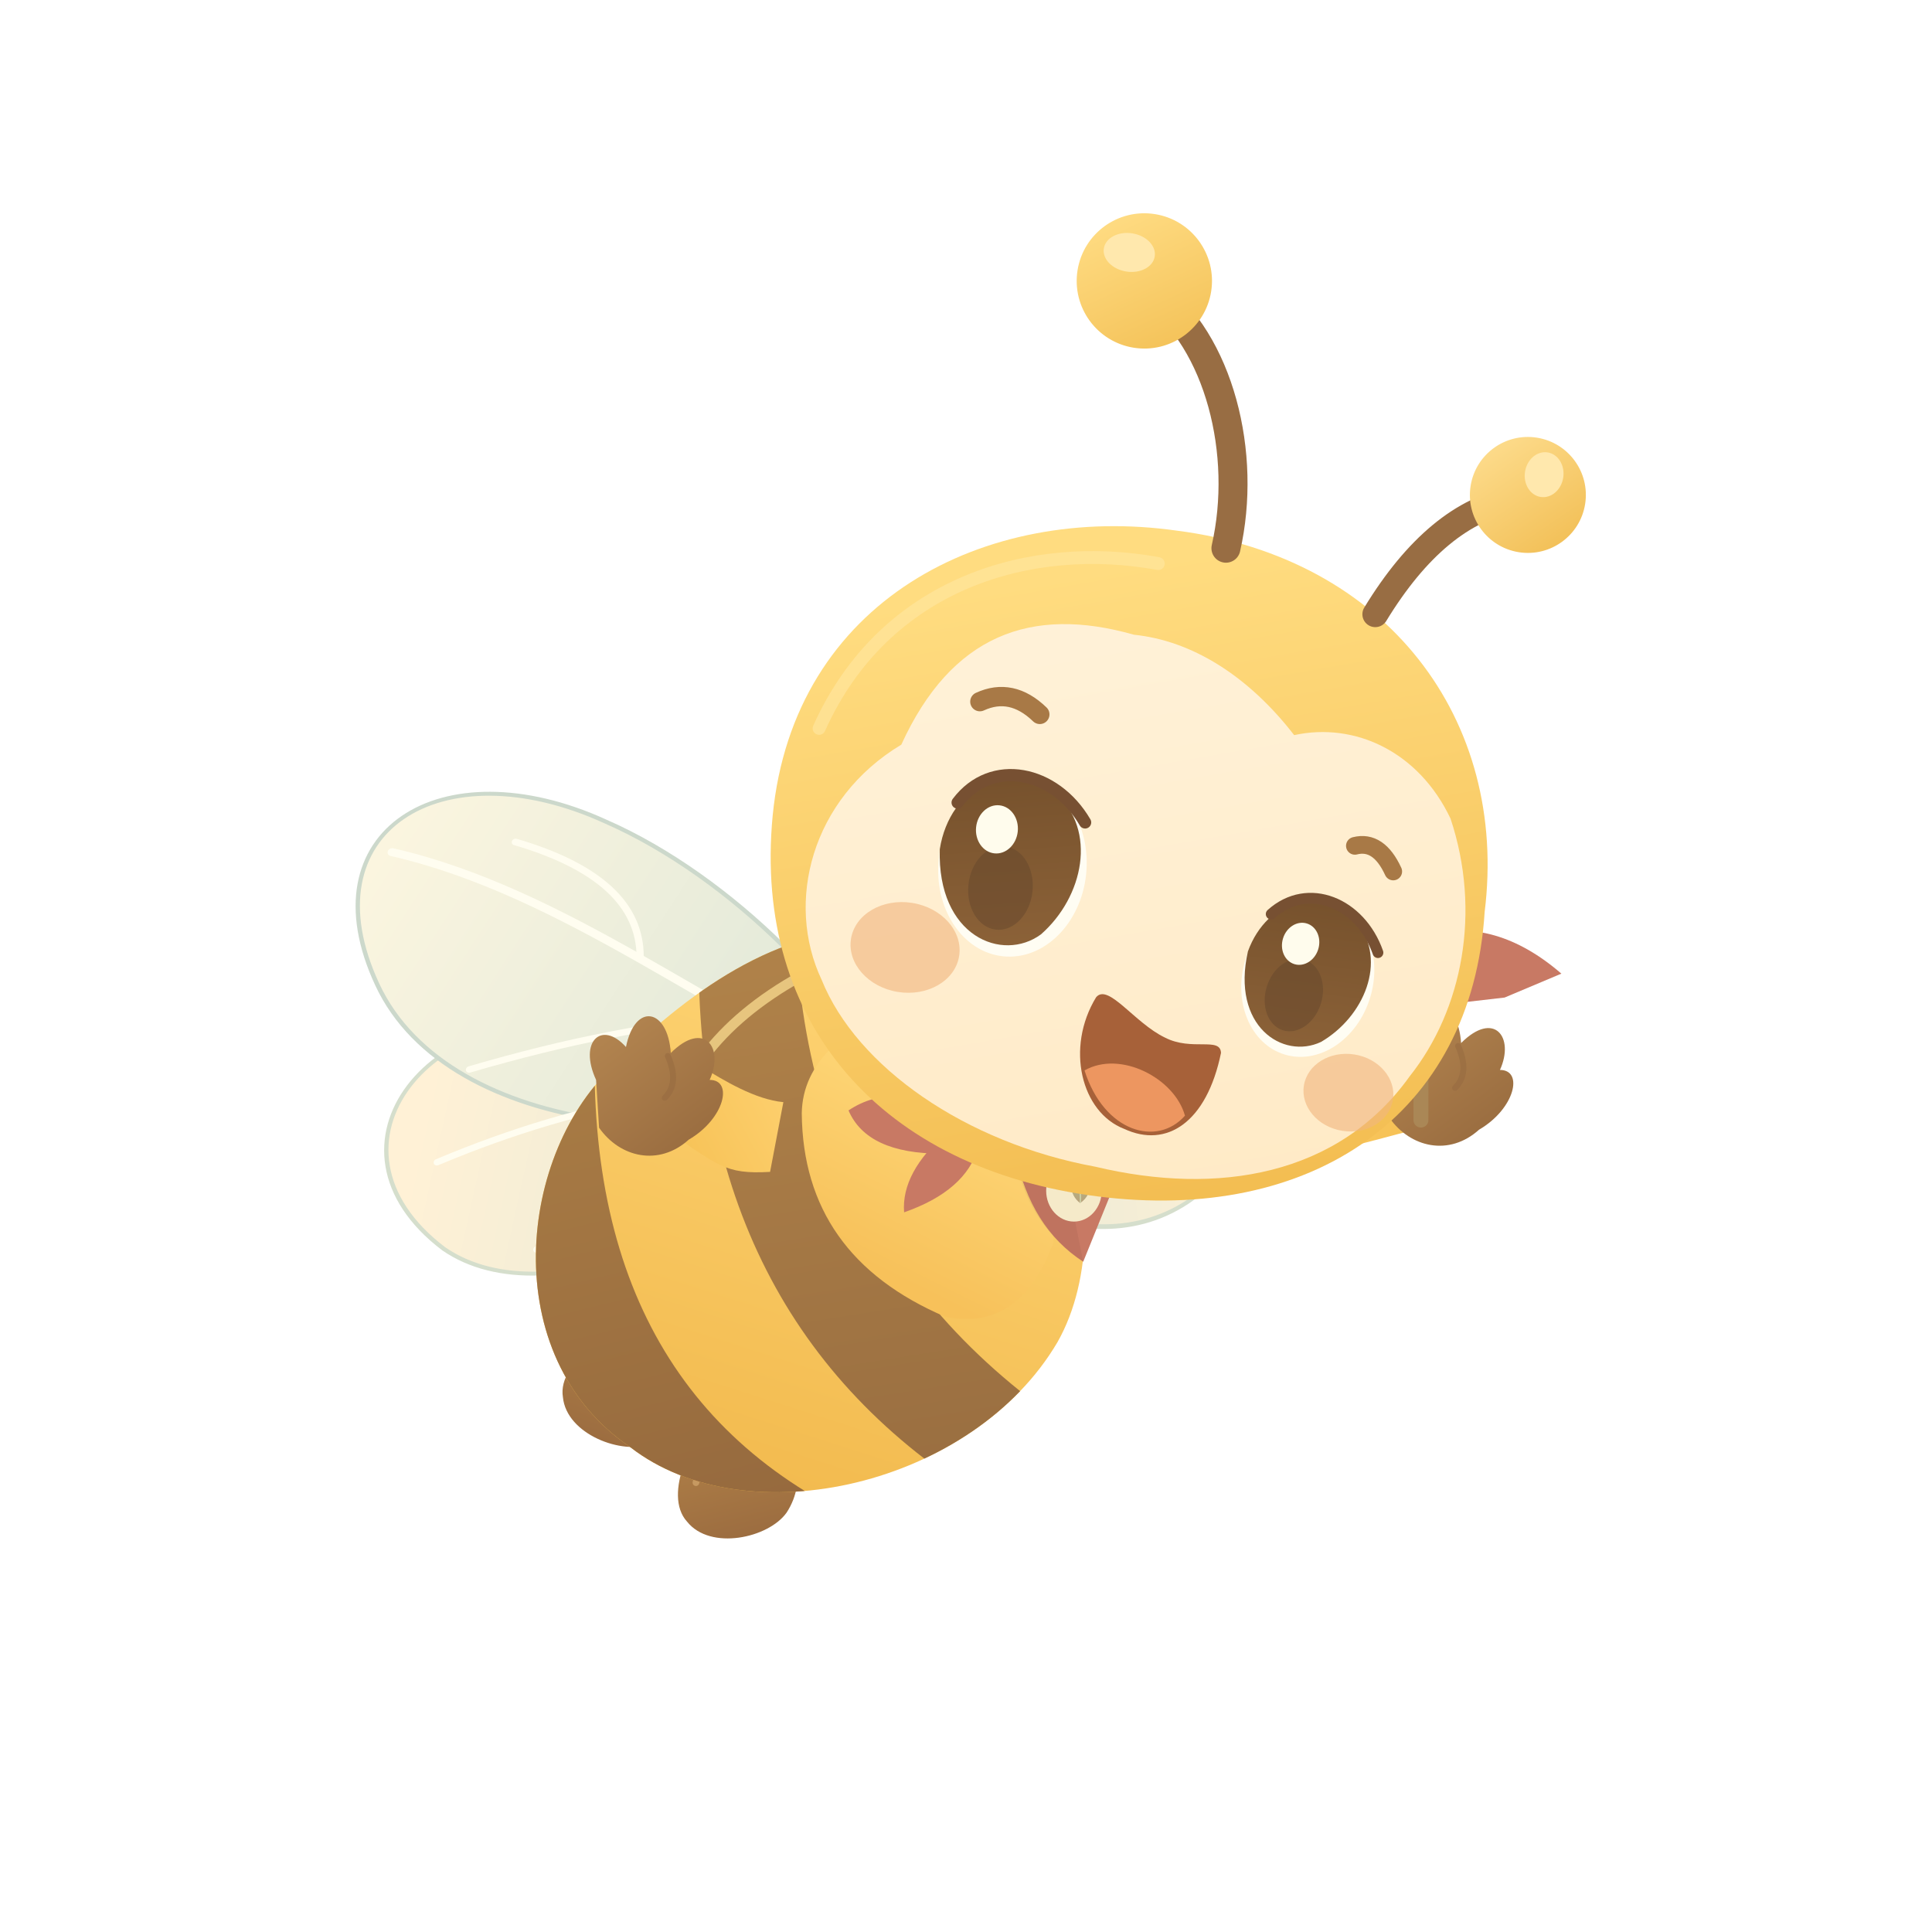
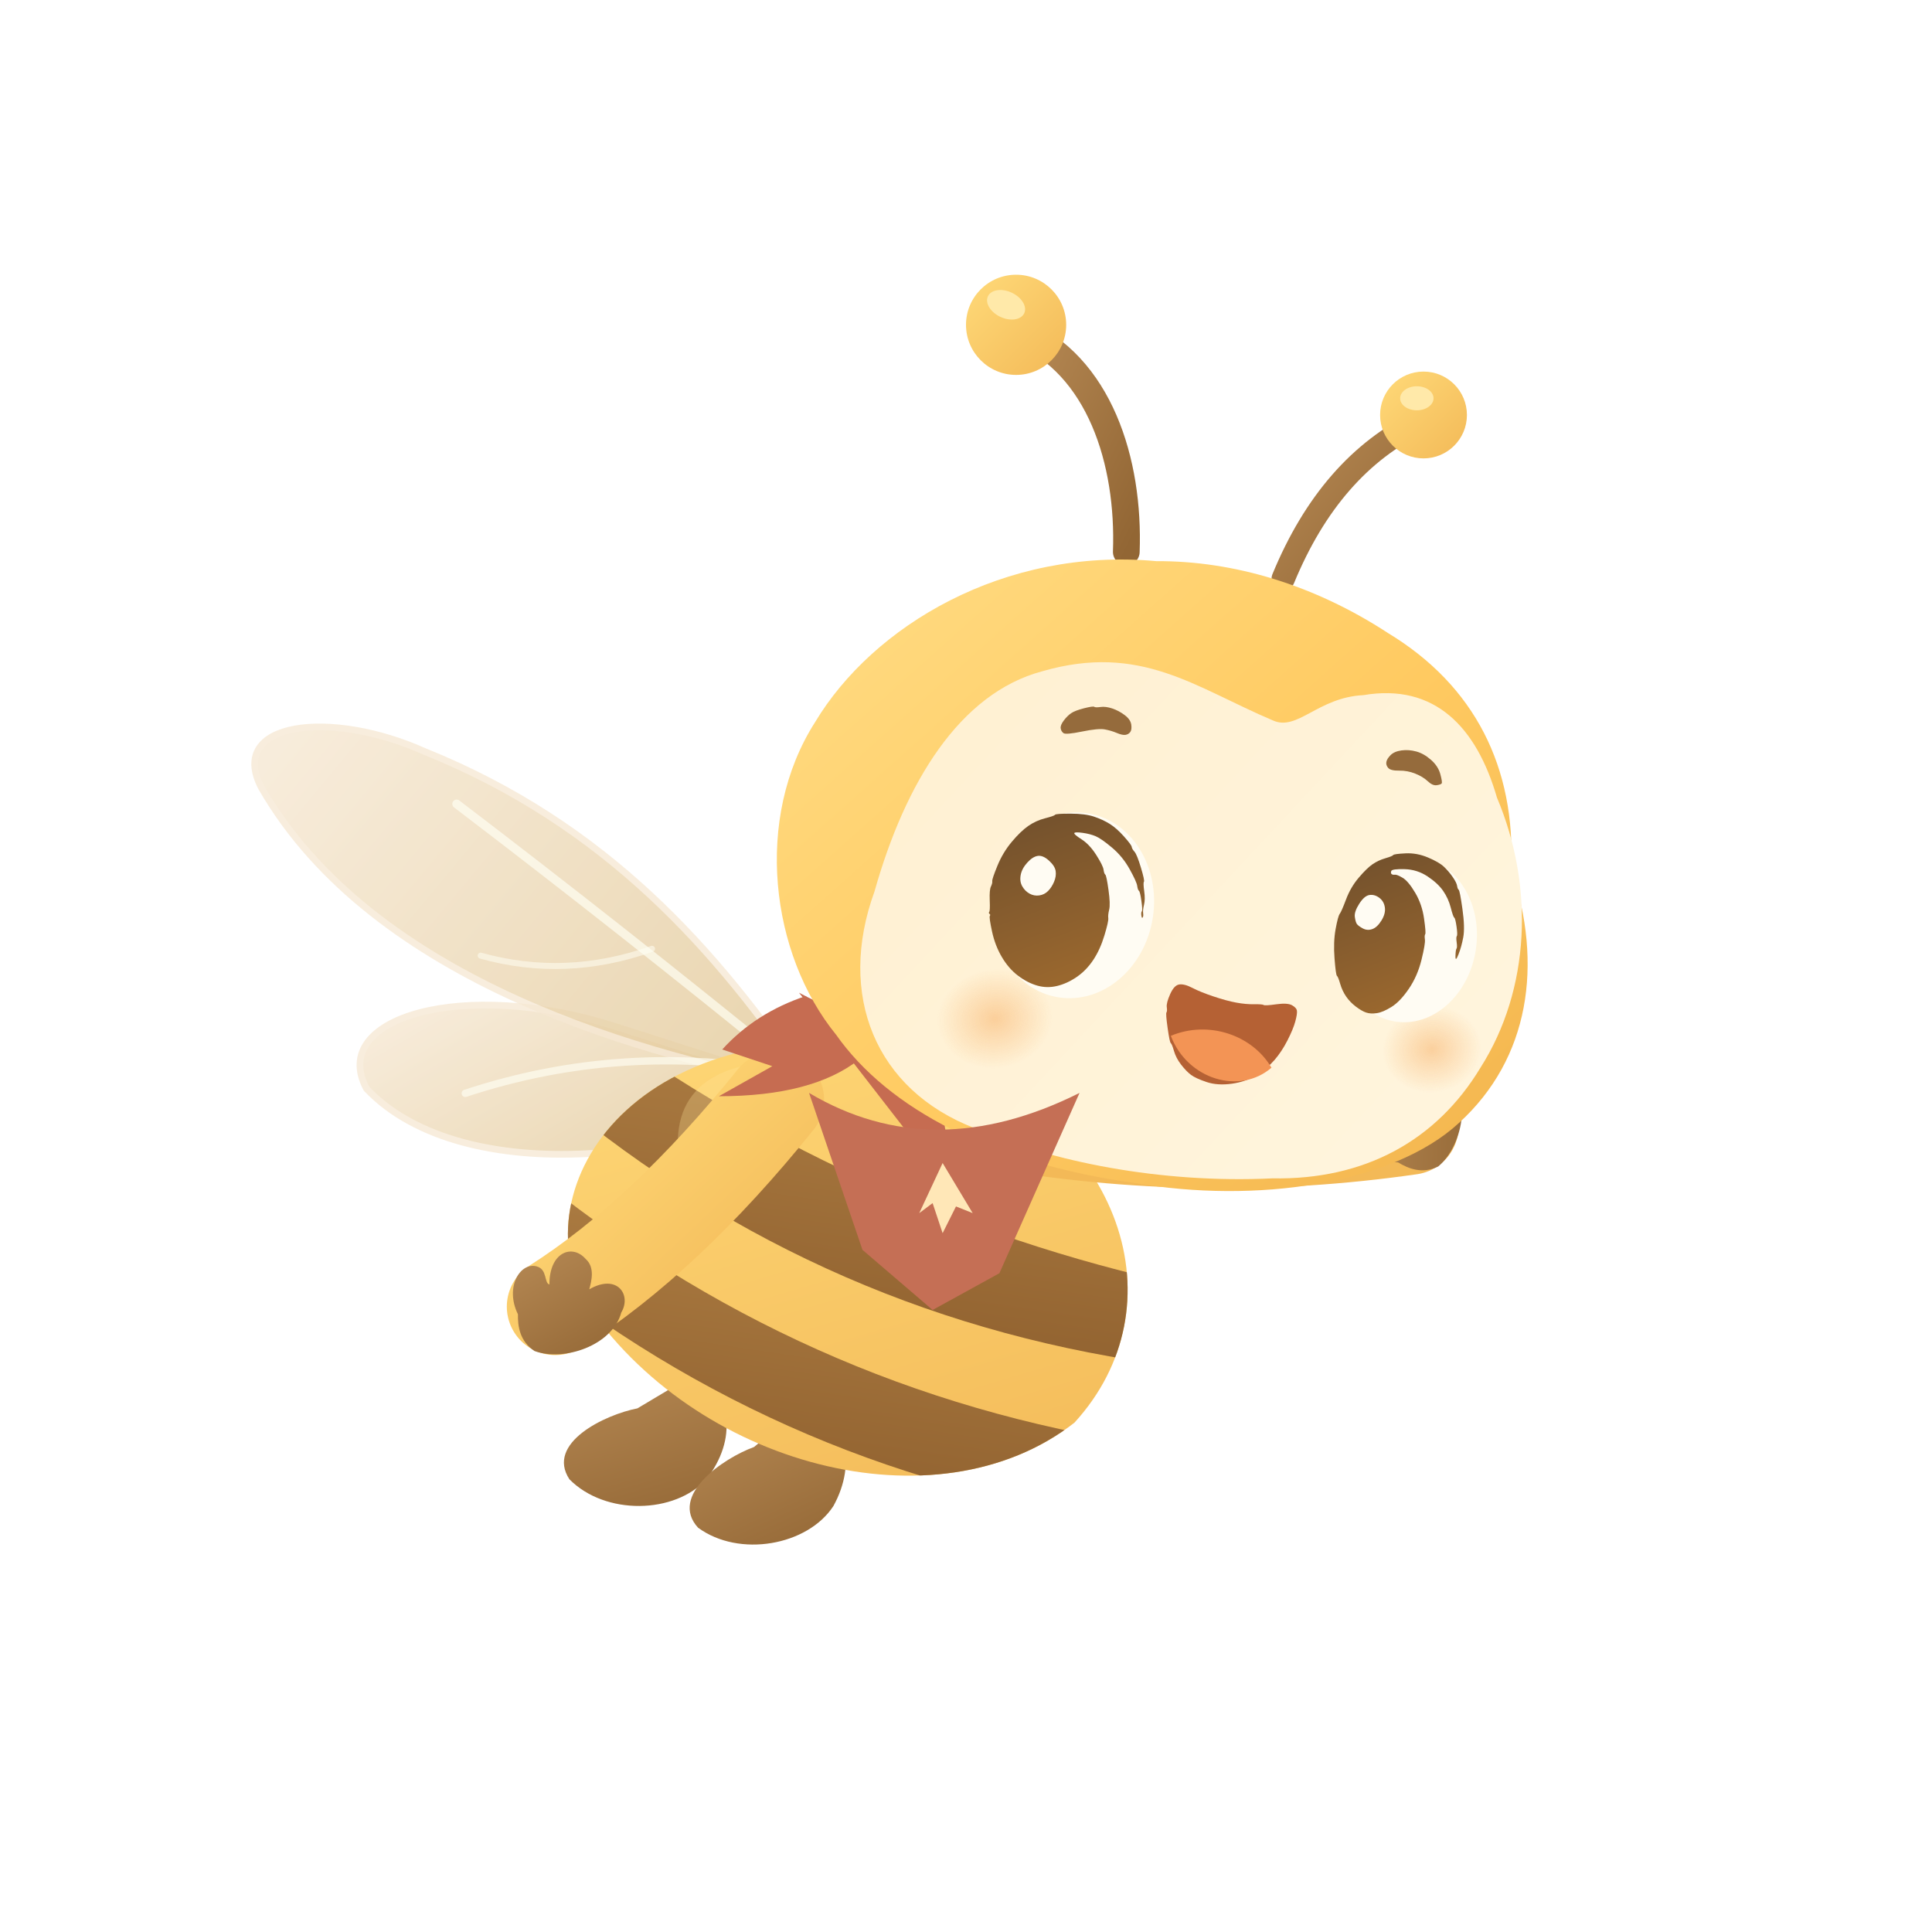
- <svg xmlns="http://www.w3.org/2000/svg" width="512" height="512" viewBox="0 0 512 512">
+ <svg xmlns="http://www.w3.org/2000/svg" viewBox="0 0 512 512" width="512" height="512">
  <defs>
-     <linearGradient id="paint-1" gradientUnits="userSpaceOnUse" x1="-146" y1="-64" x2="-25" y2="14">
-       <stop offset="0" stop-color="#FFF1D6" />
-       <stop offset="1" stop-color="#E4E8D6" />
+     <linearGradient id="faceGold" x1=".1" y1="0" x2=".85" y2="1" gradientUnits="objectBoundingBox">
+       <stop stop-color="#FFDB82" />
+       <stop offset=".55" stop-color="#FFCA61" />
+       <stop offset="1" stop-color="#F4B750" />
    </linearGradient>
-     <linearGradient id="paint-2" gradientUnits="userSpaceOnUse" x1="-122" y1="-164" x2="0" y2="0">
-       <stop offset="0" stop-color="#FBF5DF" />
-       <stop offset="1" stop-color="#DCE6D8" />
+     <linearGradient id="faceCream" x1="0" y1="0" x2="1" y2="1">
+       <stop stop-color="#FFF0D1" />
+       <stop offset="1" stop-color="#FFF5DE" />
    </linearGradient>
-     <linearGradient id="paint-3" gradientUnits="userSpaceOnUse" x1="-146" y1="-64" x2="-25" y2="14">
-       <stop offset="0" stop-color="#FFF1D6" />
-       <stop offset="1" stop-color="#E4E8D6" />
+     <radialGradient id="cheek">
+       <stop stop-color="#F7AF64" stop-opacity=".65" />
+       <stop offset="1" stop-color="#F7AF64" stop-opacity="0" />
+     </radialGradient>
+     <linearGradient id="eyeBrown" x1="0" y1="0" x2=".2" y2="1">
+       <stop stop-color="#71502D" />
+       <stop offset="1" stop-color="#99672E" />
    </linearGradient>
-     <linearGradient id="paint-4" gradientUnits="userSpaceOnUse" x1="-122" y1="-164" x2="0" y2="0">
-       <stop offset="0" stop-color="#FBF5DF" />
-       <stop offset="1" stop-color="#DCE6D8" />
+     <linearGradient id="bodyGold" x1="0" y1="0" x2="1" y2="1">
+       <stop stop-color="#FFDA79" />
+       <stop offset="1" stop-color="#F3B957" />
    </linearGradient>
-     <linearGradient id="paint-5" gradientUnits="userSpaceOnUse" x1="-10" y1="-17" x2="20" y2="20">
-       <stop offset="0" stop-color="#B28248" />
-       <stop offset="1" stop-color="#996A3F" />
+     <linearGradient id="stripeBrown" x1="0" y1="0" x2="1" y2="1">
+       <stop stop-color="#AC7C42" />
+       <stop offset="1" stop-color="#90612F" />
    </linearGradient>
-     <linearGradient id="paint-6" gradientUnits="userSpaceOnUse" x1="-10" y1="-17" x2="20" y2="20">
-       <stop offset="0" stop-color="#B28248" />
-       <stop offset="1" stop-color="#996A3F" />
+     <linearGradient id="handBrown" x1="0" y1="0" x2="1" y2="1">
+       <stop stop-color="#B78A55" />
+       <stop offset="1" stop-color="#926634" />
    </linearGradient>
-     <linearGradient id="paint-7" gradientUnits="userSpaceOnUse" x1="-55" y1="-75" x2="60" y2="88">
-       <stop offset="0" stop-color="#FFD677" />
-       <stop offset="1" stop-color="#F0B648" />
+     <linearGradient id="wing" x1="0" y1="0" x2="1" y2="1">
+       <stop stop-color="#F6E8D3" />
+       <stop offset="1" stop-color="#E1C693" />
    </linearGradient>
-     <clipPath id="clip-8">
-       <path d="M-62 -65 C-22 -97 50 -72 68 -34 C88 10 61 72 18 84 C-28 100 -74 60 -78 22 C-83 -10 -82 -42 -62 -65Z" />
-     </clipPath>
-     <linearGradient id="paint-9" gradientUnits="userSpaceOnUse" x1="-90" y1="-50" x2="80" y2="40">
-       <stop offset="0" stop-color="#B2844A" />
-       <stop offset="1" stop-color="#986D40" />
+     <linearGradient id="accessory" x1="0" y1="0" x2="1" y2="1">
+       <stop stop-color="#BE644C" />
+       <stop offset="1" stop-color="#BE644C" />
    </linearGradient>
-     <linearGradient id="paint-10" gradientUnits="userSpaceOnUse" x1="-95" y1="20" x2="70" y2="90">
-       <stop offset="0" stop-color="#AA7D45" />
-       <stop offset="1" stop-color="#93673D" />
+     <linearGradient id="page" x1="0" y1="0" x2="1" y2="1">
+       <stop stop-color="#FFFAE8" />
+       <stop offset="1" stop-color="#E4D8B6" />
    </linearGradient>
-     <linearGradient id="paint-11" gradientUnits="userSpaceOnUse" x1="0" y1="-70" x2="30" y2="-10">
-       <stop offset="0" stop-color="#FFDA7C" />
-       <stop offset="1" stop-color="#F7C15A" />
+     <linearGradient id="leaf" x1="0" y1="0" x2="1" y2="1">
+       <stop stop-color="#AEC889" />
+       <stop offset="1" stop-color="#6F9C67" />
    </linearGradient>
-     <linearGradient id="paint-12" gradientUnits="userSpaceOnUse" x1="0" y1="-20" x2="-51" y2="7">
-       <stop offset="0" stop-color="#FFD374" />
-       <stop offset="1" stop-color="#F5BF51" />
-     </linearGradient>
-     <linearGradient id="paint-13" gradientUnits="userSpaceOnUse" x1="-15" y1="-20" x2="15" y2="20">
-       <stop offset="0" stop-color="#B38550" />
-       <stop offset="1" stop-color="#9A6D40" />
-     </linearGradient>
-     <linearGradient id="paint-14" gradientUnits="userSpaceOnUse" x1="0" y1="-20" x2="76" y2="-2">
-       <stop offset="0" stop-color="#FFD374" />
-       <stop offset="1" stop-color="#F5BF51" />
-     </linearGradient>
-     <linearGradient id="paint-15" gradientUnits="userSpaceOnUse" x1="-15" y1="-20" x2="15" y2="20">
-       <stop offset="0" stop-color="#B38550" />
-       <stop offset="1" stop-color="#9A6D40" />
-     </linearGradient>
-     <linearGradient id="paint-16" gradientUnits="userSpaceOnUse" x1="0" y1="-100" x2="65" y2="90">
-       <stop offset="0" stop-color="#ACC68F" />
-       <stop offset="1" stop-color="#C87964" />
-     </linearGradient>
-     <linearGradient id="paint-17" gradientUnits="userSpaceOnUse" x1="0" y1="-100" x2="65" y2="90">
-       <stop offset="0" stop-color="#FFDC80" />
-       <stop offset="1" stop-color="#F3BD51" />
-     </linearGradient>
-     <linearGradient id="paint-18" gradientUnits="userSpaceOnUse" x1="0" y1="-100" x2="65" y2="90">
-       <stop offset="0" stop-color="#FFF2D9" />
-       <stop offset="1" stop-color="#FFEAC6" />
-     </linearGradient>
-     <linearGradient id="paint-19" gradientUnits="userSpaceOnUse" x1="0" y1="-27" x2="9" y2="25">
-       <stop offset="0" stop-color="#77522D" />
-       <stop offset="1" stop-color="#8C6238" />
-     </linearGradient>
-     <linearGradient id="paint-20" gradientUnits="userSpaceOnUse" x1="0" y1="-27" x2="9" y2="25">
-       <stop offset="0" stop-color="#77522D" />
-       <stop offset="1" stop-color="#8C6238" />
-     </linearGradient>
-     <linearGradient id="paint-21" gradientUnits="userSpaceOnUse" x1="-50" y1="-98" x2="-20" y2="-53">
-       <stop offset="0" stop-color="#FFDC83" />
-       <stop offset="1" stop-color="#F2BE52" />
-     </linearGradient>
-     <linearGradient id="paint-22" gradientUnits="userSpaceOnUse" x1="22" y1="-64" x2="55" y2="-29">
-       <stop offset="0" stop-color="#FFE196" />
-       <stop offset="1" stop-color="#F2BF56" />
-     </linearGradient>
-     <linearGradient id="paint-23" gradientUnits="userSpaceOnUse" x1="0" y1="-29" x2="12" y2="38">
-       <stop offset="0" stop-color="#FFE19A" />
-       <stop offset="1" stop-color="#EDB044" />
+     <linearGradient id="pot" x1="0" y1="0" x2="1" y2="1">
+       <stop stop-color="#E7B384" />
+       <stop offset="1" stop-color="#C48F66" />
    </linearGradient>
  </defs>
-   <g id="actor" transform="translate(30.72 30.72) rotate(0) scale(0.88 0.88)">
-     <g id="actor0--wings" transform="translate(230 292) rotate(0) scale(1 1)">
-       <g id="actor0--wings0--wing-left" transform="translate(0 0) rotate(-24) scale(0.88 0.77)">
-         <path id="actor0--wings0--wing-left0--lower-wing" d="M0 0 C-57 30 -136 32 -159 -11 C-187 -69 -127 -105 -77 -64 C-40 -35 -15 -7 0 0Z" fill="url(#paint-1)" stroke="#D5DECC" stroke-width="1.5" stroke-linecap="round" stroke-linejoin="round" />
-         <path id="actor0--wings0--wing-left1--upper-wing" d="M0 0 C-57 1 -142 -49 -143 -116 C-144 -182 -90 -191 -49 -138 C-17 -98 4 -32 0 0Z" fill="url(#paint-2)" stroke="#CCD8CB" stroke-width="1.5" stroke-linecap="round" stroke-linejoin="round" />
-         <path d="M-3 -4 C-41 -49 -71 -119 -120 -161" fill="none" stroke="#FFFDF0" stroke-width="3" stroke-linecap="round" stroke-linejoin="round" />
-         <path d="M-35 -47 Q-74 -63 -126 -71 M-57 -84 Q-46 -112 -80 -145 M-5 0 Q-65 -41 -149 -43 M-69 -26 Q-92 -4 -130 4" fill="none" stroke="#FFFDF0" stroke-width="2.5" stroke-linecap="round" stroke-linejoin="round" />
+   <g id="character" transform="translate(256 256) scale(.885) translate(-256 -256)" data-theme="courage" data-stage="3">
+     <g id="wing-right" transform="translate(295 297) rotate(-8) scale(-0.58 0.58)">
+       <path d="M0 0 C-34 17-107 15-131-20 C-139-43-97-48-55-27 C-31-15-14-6 0 0Z" fill="url(#wing)" opacity=".77" stroke="#F6E8D3" stroke-width="2" />
+       <path d="M0 0 C-46-16-124-51-148-114 C-155-135-124-134-98-117 C-48-87-21-45 0 0Z" fill="url(#wing)" opacity=".77" stroke="#F6E8D3" stroke-width="2" />
+       <path d="M-5-7 Q-48-55-91-100" fill="none" stroke="#FFFFF4" stroke-width="2.6" stroke-linecap="round" stroke-linejoin="round" opacity=".68" />
+       <path d="M-5-5 Q-53-22-102-14" fill="none" stroke="#FFFFF4" stroke-width="2.2" stroke-linecap="round" stroke-linejoin="round" opacity=".64" />
+       <path d="M-40-48 Q-67-43-91-54" fill="none" stroke="#FFFFF4" stroke-width="1.8" stroke-linecap="round" stroke-linejoin="round" opacity=".54" />
+     </g>
+     <g id="wing-left" transform="translate(209 292) rotate(-9) scale(1.0 1.0)">
+       <path d="M0 0 C-34 17-107 15-131-20 C-139-43-97-48-55-27 C-31-15-14-6 0 0Z" fill="url(#wing)" opacity=".77" stroke="#F6E8D3" stroke-width="2" />
+       <path d="M0 0 C-46-16-124-51-148-114 C-155-135-124-134-98-117 C-48-87-21-45 0 0Z" fill="url(#wing)" opacity=".77" stroke="#F6E8D3" stroke-width="2" />
+       <path d="M-5-7 Q-48-55-91-100" fill="none" stroke="#FFFFF4" stroke-width="2.6" stroke-linecap="round" stroke-linejoin="round" opacity=".68" />
+       <path d="M-5-5 Q-53-22-102-14" fill="none" stroke="#FFFFF4" stroke-width="2.2" stroke-linecap="round" stroke-linejoin="round" opacity=".64" />
+       <path d="M-40-48 Q-67-43-91-54" fill="none" stroke="#FFFFF4" stroke-width="1.8" stroke-linecap="round" stroke-linejoin="round" opacity=".54" />
+     </g>
+     <g id="feet">
+       <g id="foot-0" transform="translate(167 396) rotate(34)">
+         <path d="M-4-18 C9-21 18-10 17 5 C15 19-2 31-17 28 C-29 23-19 6-12-1Z" fill="url(#handBrown)" />
      </g>
-       <g id="actor0--wings1--wing-right" transform="translate(0 0) rotate(19) scale(-0.67 0.97)">
-         <path id="actor0--wings1--wing-right0--lower-wing" d="M0 0 C-57 30 -136 32 -159 -11 C-187 -69 -127 -105 -77 -64 C-40 -35 -15 -7 0 0Z" fill="url(#paint-3)" stroke="#D5DECC" stroke-width="1.5" stroke-linecap="round" stroke-linejoin="round" />
-         <path id="actor0--wings1--wing-right1--upper-wing" d="M0 0 C-57 1 -142 -49 -143 -116 C-144 -182 -90 -191 -49 -138 C-17 -98 4 -32 0 0Z" fill="url(#paint-4)" stroke="#CCD8CB" stroke-width="1.5" stroke-linecap="round" stroke-linejoin="round" />
-         <path d="M-3 -4 C-41 -49 -71 -119 -120 -161" fill="none" stroke="#FFFDF0" stroke-width="3" stroke-linecap="round" stroke-linejoin="round" />
-         <path d="M-35 -47 Q-74 -63 -126 -71 M-57 -84 Q-46 -112 -80 -145 M-5 0 Q-65 -41 -149 -43 M-69 -26 Q-92 -4 -130 4" fill="none" stroke="#FFFDF0" stroke-width="2.5" stroke-linecap="round" stroke-linejoin="round" />
+       <g id="foot-1" transform="translate(203 406) rotate(25)">
+         <path d="M-4-18 C9-21 18-10 17 5 C15 19-2 31-17 28 C-29 23-19 6-12-1Z" fill="url(#handBrown)" />
      </g>
    </g>
-     <g id="actor1--foot-0" transform="translate(155 382) rotate(58) scale(0.84 0.84)">
-       <path d="M-14 -17 C-21 -7 -21 18 -9 23 C3 29 20 16 22 5 C24 -9 14 -20 2 -21Z" fill="url(#paint-5)" />
-       <path d="M-9 -12 Q-14 0 -12 9" fill="none" stroke="#C69961" stroke-width="2.4" stroke-linecap="round" stroke-linejoin="round" />
+     <g id="body" transform="translate(221 345) rotate(21)">
+       <defs>
+         <clipPath id="bodyClip">
+           <path d="M0 -68 C63 -68 97.2 -23.12 80.1 20.4 C53.1 65.28 -21.6 73.44 -70.2 38.76 C-100.8 11.56 -85.5 -52.36 0 -68Z" />
+         </clipPath>
+       </defs>
+       <path d="M0 -68 C63 -68 97.2 -23.12 80.1 20.4 C53.1 65.28 -21.6 73.44 -70.2 38.76 C-100.8 11.56 -85.5 -52.36 0 -68Z" fill="url(#bodyGold)" />
+       <g clip-path="url(#bodyClip)">
+         <path d="M-100 -40.8 Q0 -13.6 102 -30.6 L102 -6.12 Q0 19.04 -100 -14.96Z" fill="url(#stripeBrown)" />
+         <path d="M-100 8.16 Q0 41.48 102 19.04 L102 42.84 Q0 66.64 -100 31.96Z" fill="url(#stripeBrown)" />
+       </g>
+       <path d="M-61.2 -16.32 Q-70.2 -42.84 -23.4 -55.08 Q-44.1 -38.08 -45.0 -17.68Z" fill="#FFE59B" opacity=".28" />
    </g>
-     <g id="actor2--foot-1" transform="translate(187 409) rotate(25) scale(0.84 0.84)">
-       <path d="M-14 -17 C-21 -7 -21 18 -9 23 C3 29 20 16 22 5 C24 -9 14 -20 2 -21Z" fill="url(#paint-6)" />
-       <path d="M-9 -12 Q-14 0 -12 9" fill="none" stroke="#C69961" stroke-width="2.4" stroke-linecap="round" stroke-linejoin="round" />
-     </g>
-     <g id="actor3--body" transform="translate(215 335) rotate(54) scale(1 1.04)">
-       <path id="actor3--body0--abdomen" d="M-62 -65 C-22 -97 50 -72 68 -34 C88 10 61 72 18 84 C-28 100 -74 60 -78 22 C-83 -10 -82 -42 -62 -65Z" fill="url(#paint-7)" />
-       <g id="actor3--body1--stripes" transform="translate(0 0) rotate(0) scale(1 1)" clip-path="url(#clip-8)">
-         <path d="M-105 -62 Q-12 15 93 -23 L91 11 Q-5 48 -97 -21Z" fill="url(#paint-9)" />
-         <path d="M-99 14 Q-9 88 76 43 L63 74 Q-24 116 -84 55Z" fill="url(#paint-10)" />
-       </g>
-       <path opacity="0.7" d="M-62 -58 Q-75 -12 -57 15" fill="none" stroke="#FFE395" stroke-width="3" stroke-linecap="round" stroke-linejoin="round" />
-       <path d="M-40 -61 Q0 -80 43 -50 Q59 -27 42 -12 Q2 11 -33 -13 Q-51 -26 -40 -61Z" fill="url(#paint-11)" />
-     </g>
-     <g id="actor4--arm-left" transform="translate(210 306) rotate(0) scale(1 1)">
-       <path d="M-9 -9 C-25.85 -10.6 -45.74 -31 -51 -27 Q-34 -14 -45 -1 C-28.56 10 -26.77 12.8 -13 12 Z" fill="url(#paint-12)" />
-       <g id="actor4--arm-left1--palm" transform="translate(-51 -13) rotate(0) scale(0.9 0.9)">
-         <path d="M-16 -3 C-22 -16 -14 -23 -6 -14 C-3 -29 8 -27 9 -12 C20 -23 27 -14 22 -3 C30 -3 27 10 15 17 C5 26 -8 23 -15 13Z" fill="url(#paint-13)" />
-         <path opacity="0.55" d="M8 -11 Q12 -2 7 3" fill="none" stroke="#956A3F" stroke-width="2" stroke-linecap="round" stroke-linejoin="round" />
+     <g id="arm-left">
+       <path d="M199 296 Q166.0 337.0 133 358" fill="none" stroke="url(#bodyGold)" stroke-width="29" stroke-linecap="round" stroke-linejoin="round" />
+       <g transform="translate(133 358) rotate(15) scale(0.85)">
+         <path d="M-12 6 C-19-2-16-12-10-12 C-6-12-6-7-4-7 C-7-18 0-23 6-19 C10-17 10-12 10-9 C18-17 25-11 23-4 C23 8 8 18-3 17 C-9 15-11 10-12 6Z" fill="url(#handBrown)" />
      </g>
    </g>
-     <g id="actor5--arm-right" transform="translate(321 312) rotate(0) scale(1 1)">
-       <path d="M-9 -9 C18.6 -12.4 48.24 -40 76 -36 Q93 -23 82 -10 C42.56 1 7.52 9.2 -13 12 Z" fill="url(#paint-14)" />
-       <g id="actor5--arm-right1--palm" transform="translate(76 -22) rotate(0) scale(0.9 0.9)">
-         <path d="M-16 -3 C-22 -16 -14 -23 -6 -14 C-3 -29 8 -27 9 -12 C20 -23 27 -14 22 -3 C30 -3 27 10 15 17 C5 26 -8 23 -15 13Z" fill="url(#paint-15)" />
-         <path opacity="0.55" d="M8 -11 Q12 -2 7 3" fill="none" stroke="#956A3F" stroke-width="2" stroke-linecap="round" stroke-linejoin="round" />
+     <g id="theme-scarf" transform="translate(255 277)">
+       <path d="M-49-13 Q-6 10 45-10 L26 34 Q6 44-11 36Z" fill="#C66C51" />
+       <path d="M-47-12 Q-62-7-72 4 L-57 9-73 18 Q-45 18-31 7Z" fill="#C66C51" />
+       <ellipse cx="7" cy="15" rx="12" ry="13" fill="#FFF0C7" />
+       <path d="M0 17 L7 6 14 17 10 17 7 13 4 17Z" fill="#C66C51" />
+     </g>
+     <g id="arm-right">
+       <path d="M264 302 Q326.5 313.0 389 304" fill="none" stroke="url(#bodyGold)" stroke-width="29" stroke-linecap="round" stroke-linejoin="round" />
+       <g transform="translate(389 304) rotate(-45) scale(0.85)">
+         <path d="M-12 6 C-19-2-16-12-10-12 C-6-12-6-7-4-7 C-7-18 0-23 6-19 C10-17 10-12 10-9 C18-17 25-11 23-4 C23 8 8 18-3 17 C-9 15-11 10-12 6Z" fill="url(#handBrown)" />
      </g>
    </g>
-     <g id="actor6--scarf" transform="translate(282 306) rotate(0) scale(0.93 0.93)">
-       <path d="M-36 -10 Q-2 3 35 -11 L23 10 Q-7 22 -34 3Z" fill="#C87964" />
-       <path d="M-12 7 L25 5 L10 42 Q-7 31 -12 7Z" fill="#C87964" />
-       <path opacity="0.05" d="M-12 7 Q-9 29 10 42 L4 12Z" fill="#000000" />
-       <path d="M-32 -5 Q-51 -17 -66 -7 Q-60 7 -36 7Z" fill="#C87964" />
-       <path d="M-34 0 Q-49 13 -48 26 Q-28 19 -24 5Z" fill="#C87964" />
-       <g id="actor6--scarf5--theme-badge" transform="translate(0 0) rotate(0) scale(1 1)">
-         <path d="M -2 19 C -2 13.477 2.029 9 7 9 C 11.971 9 16 13.477 16 19 C 16 24.523 11.971 29 7 29 C 2.029 29 -2 24.523 -2 19 Z" fill="#F5EAC9" />
-         <g transform="translate(9 23) rotate(15) scale(0.13 0.13)">
-           <path d="M0 0 C-32 -12 -45 -53 -30 -78 C7 -75 30 -34 0 0Z" fill="url(#paint-16)" />
-           <path d="M0 -2 Q-7 -35 -28 -69" fill="none" stroke="#D6E2B5" stroke-width="2.5" stroke-linecap="round" stroke-linejoin="round" />
-         </g>
+     <g id="antennae">
+       <path d="M304 132 C305 105 296 76 272 66" fill="none" stroke="url(#handBrown)" stroke-width="8" stroke-linecap="round" stroke-linejoin="round" />
+       <path d="M351 140 Q365 106 392 93" fill="none" stroke="url(#handBrown)" stroke-width="7" stroke-linecap="round" stroke-linejoin="round" />
+       <ellipse cx="271" cy="64" rx="15" ry="15" fill="url(#bodyGold)" />
+       <ellipse cx="268" cy="58" rx="6" ry="4" fill="#FFE9A9" transform="rotate(25 268 58)" />
+       <ellipse cx="393" cy="91" rx="13" ry="13" fill="url(#bodyGold)" />
+       <ellipse cx="391" cy="86" rx="5" ry="3.6" fill="#FFE9A9" />
+     </g>
+     <g id="head" transform="translate(317 230) rotate(-8) scale(0.62) translate(-638 -434)">
+       <g transform="translate(13 9)">
+         <path d="M640 272 C568 255 500 284 466 326 C430 368 429 434 455 477 C475 516 521 549 588 568 C644 586 711 586 747 561 C785 535 798 491 789 443 C798 395 784 353 746 322 C714 294 677 277 640 272Z" fill="url(#faceGold)" />
+         <path d="M483 411 C505 361 537 322 578 317 C627 310 650 335 685 356 C696 363 708 348 730 350 C765 349 782 373 787 408 C799 453 790 502 761 536 C735 568 698 582 654 575 C600 570 549 552 515 531 C470 506 458 458 483 411Z" fill="url(#faceCream)" />
      </g>
+       <ellipse cx="545" cy="489" rx="28" ry="24" fill="url(#cheek)" opacity=".8" />
+       <ellipse cx="752" cy="533" rx="24" ry="21" fill="url(#cheek)" opacity=".8" />
+       <ellipse cx="590" cy="440" rx="39" ry="45" transform="rotate(17 590 440)" fill="#FFFCF3" />
+       <ellipse cx="748" cy="479" rx="33" ry="40" transform="rotate(17 748 479)" fill="#FFFCF3" />
+       <path d="M571 416.5Q574 414 576.5 414Q579 414 581.5 417Q584 420 584 422.5Q584 425 582.5 427.5Q581 430 579 431.5Q577 433 574.5 433Q572 433 570 431.5Q568 430 567 427.5Q566 425 567 422Q568 419 571 416.5ZM606 399Q602 397 595 396Q588 395 587.5 395.5Q587 396 582.5 396.5Q578 397 574 399Q570 401 565 405.5Q560 410 556.5 416Q553 422 553 423Q553 424 552 425.5Q551 427 550.5 432Q550 437 549.5 437.5Q549 438 549.5 438.5Q550 439 549.5 439.5Q549 440 549.5 447Q550 454 552.5 460Q555 466 559 470Q563 474 567.5 476Q572 478 577 477.5Q582 477 587 474.5Q592 472 596 467.5Q600 463 603 456.5Q606 450 606 448.5Q606 447 607 444.5Q608 442 608 435Q608 428 607.5 427.5Q607 427 607 425Q607 423 604.5 417.5Q602 412 598.5 409Q595 406 595.5 405.5Q596 405 599.5 406Q603 407 605.5 408.5Q608 410 612.5 415Q617 420 619.5 426.5Q622 433 622 435Q622 437 622.5 437.5Q623 438 623 442.5Q623 447 622.5 447.5Q622 448 622 449.5Q622 451 622.5 450.5Q623 450 623 448.5Q623 447 624 444.5Q625 442 625 438Q625 434 625.5 433.5Q626 433 625 426.5Q624 420 623 418.5Q622 417 622 416Q622 415 619 410.5Q616 406 613 403.5Q610 401 606 399Z" fill="url(#eyeBrown)" fill-rule="evenodd" />
+       <path d="M732.5 455Q735 455 737 457Q739 459 739 462Q739 465 736.5 468Q734 471 731.5 471.5Q729 472 727 470.5Q725 469 724.5 468Q724 467 724 464.5Q724 462 727 458.5Q730 455 732.5 455ZM763 441Q758 438 752.5 437.5Q747 437 746.5 437.5Q746 438 742.5 438.5Q739 439 736 440.5Q733 442 728.5 446Q724 450 721 455.5Q718 461 717 462Q716 463 714 469Q712 475 711.5 483Q711 491 711.5 491.5Q712 492 712.5 495.5Q713 499 714.5 502Q716 505 718.5 507.5Q721 510 723 511Q725 512 728 512Q731 512 735.5 510Q740 508 745 502.5Q750 497 753 489.5Q756 482 756 480Q756 478 756.5 477.5Q757 477 757 470Q757 463 754.5 457Q752 451 749.5 449Q747 447 746 447Q745 447 744.5 446.5Q744 446 744.5 445Q745 444 751 445Q757 446 761.5 450Q766 454 768 458Q770 462 770.5 466.5Q771 471 771.5 471.5Q772 472 772 476Q772 480 771.5 480.5Q771 481 771 483.5Q771 486 770.5 486.5Q770 487 769.5 490Q769 493 771 489.5Q773 486 774.5 481.5Q776 477 776 468Q776 459 775.5 458.5Q775 458 775 456.5Q775 455 773.5 452Q772 449 770 446.5Q768 444 763 441Z" fill="url(#eyeBrown)" fill-rule="evenodd" />
+       <path d="M598 351Q596 353 596 354.5Q596 356 597 357Q598 358 606 357.5Q614 357 617 358Q620 359 622.5 360.5Q625 362 626.5 362Q628 362 629 361Q630 360 630 357.5Q630 355 627.5 352.5Q625 350 622 348.5Q619 347 616.5 347Q614 347 613.5 346.5Q613 346 608.5 346.5Q604 347 602 348Q600 349 598 351Z" fill="#956B3C" />
+       <path d="M752 389.5Q750 391 749.5 392.5Q749 394 750 395.5Q751 397 755 397.5Q759 398 762.5 400Q766 402 768 404.5Q770 407 772 407Q774 407 774.5 406.5Q775 406 774.5 402Q774 398 771 394.5Q768 391 764.5 389.5Q761 388 757.5 388Q754 388 752 389.5Z" fill="#956B3C" />
+       <path d="M630.5 489Q628 493 628 495Q628 497 627.5 497.5Q627 498 627 505Q627 512 627.5 512.5Q628 513 628.5 516.5Q629 520 631 523.5Q633 527 635 529Q637 531 642 533.5Q647 536 654 536Q661 536 666.5 533.5Q672 531 676 527.5Q680 524 683.5 519Q687 514 688.5 510.5Q690 507 690 505.5Q690 504 688 502.5Q686 501 680.5 501Q675 501 674.5 500.5Q674 500 670 499.5Q666 499 661.5 497.5Q657 496 651 493Q645 490 641.5 487.5Q638 485 635.5 485Q633 485 630.5 489Z" fill="#B56134" fill-rule="evenodd" />
+       <path d="M628 509 C647 504 667 514 674 531 C657 542 633 531 628 509Z" fill="#F39455" />
    </g>
-     <g id="actor7--theme-prop" transform="translate(393 279) rotate(0) scale(0.9 0.9)">
-       <path d="M0 26 L0 -39" fill="none" stroke="#AA8756" stroke-width="5" stroke-linecap="round" stroke-linejoin="round" />
-       <path d="M2 -36 Q25 -42 47 -23 L28 -15 L2 -12Z" fill="#C87964" />
-     </g>
-     <g id="actor8--head" transform="translate(307 228) rotate(9) scale(0.97 0.97)">
-       <path id="actor8--head0--head-shell" d="M-114 0 C-118 -67 -64 -106 -4 -107 C62 -109 107 -65 109 -5 C115 58 71 99 4 101 C-63 103 -110 65 -114 0Z" fill="url(#paint-17)" />
-       <path opacity="0.7" d="M-104 -29 C-91 -77 -48 -97 -8 -96" fill="none" stroke="#FFE59D" stroke-width="4" stroke-linecap="round" stroke-linejoin="round" />
-       <path id="actor8--head2--face-mask" d="M-78 -28 C-68 -64 -45 -77 -12 -73 C6 -74 25 -66 42 -50 C60 -57 81 -51 94 -32 C108 -5 107 26 94 49 C77 83 41 95 2 92 C-39 91 -76 73 -91 48 C-106 26 -103 -7 -78 -28Z" fill="url(#paint-18)" />
-       <path opacity="0.61" d="M -84 34 C -84 26.268 -76.389 20 -67 20 C -57.611 20 -50 26.268 -50 34 C -50 41.732 -57.611 48 -67 48 C -76.389 48 -84 41.732 -84 34 Z" fill="#F1B67E" />
-       <path opacity="0.61" d="M 62 57 C 62 50.373 68.268 45 76 45 C 83.732 45 90 50.373 90 57 C 90 63.627 83.732 69 76 69 C 68.268 69 62 63.627 62 57 Z" fill="#F1B67E" />
-       <g id="actor8--head5--eyes" transform="translate(0 0) rotate(0) scale(1 1)">
-         <g id="actor8--head5--eyes0--eye-left" transform="translate(-38 4) rotate(-3) scale(1 1)">
-           <path d="M -23 0 C -23 -15.464 -12.703 -28 0 -28 C 12.703 -28 23 -15.464 23 0 C 23 15.464 12.703 28 0 28 C -12.703 28 -23 15.464 -23 0 Z" fill="#FFFDF3" />
-           <path d="M-23 -3 C-22 -23 -4 -34 11 -24 C25 -14 23 7 11 20 C0 30 -21 24 -23 -3Z" fill="url(#paint-19)" />
-           <path opacity="0.52" d="M -13 7 C -13 -0.18 -8.523 -6 -3 -6 C 2.523 -6 7 -0.18 7 7 C 7 14.18 2.523 20 -3 20 C -8.523 20 -13 14.18 -13 7 Z" fill="#65472D" />
-           <path d="M -12.5 -11 C -12.5 -15.142 -9.59 -18.5 -6 -18.5 C -2.41 -18.5 0.5 -15.142 0.5 -11 C 0.5 -6.858 -2.41 -3.5 -6 -3.5 C -9.59 -3.5 -12.5 -6.858 -12.5 -11 Z" fill="#FFFCED" />
-           <path d="M-19 -18 C-10 -33 10 -31 21 -16" fill="none" stroke="#775032" stroke-width="3.8" stroke-linecap="round" stroke-linejoin="round" />
-         </g>
-         <g id="actor8--head5--eyes1--eye-right" transform="translate(58 24) rotate(8) scale(0.88 0.88)">
-           <path d="M -23 0 C -23 -15.464 -12.703 -28 0 -28 C 12.703 -28 23 -15.464 23 0 C 23 15.464 12.703 28 0 28 C -12.703 28 -23 15.464 -23 0 Z" fill="#FFFDF3" />
-           <path d="M-23 -3 C-22 -23 -4 -34 11 -24 C25 -14 23 7 11 20 C0 30 -21 24 -23 -3Z" fill="url(#paint-20)" />
-           <path opacity="0.52" d="M -13 7 C -13 -0.18 -8.523 -6 -3 -6 C 2.523 -6 7 -0.18 7 7 C 7 14.18 2.523 20 -3 20 C -8.523 20 -13 14.18 -13 7 Z" fill="#65472D" />
-           <path d="M -12.5 -11 C -12.5 -15.142 -9.59 -18.5 -6 -18.5 C -2.41 -18.5 0.5 -15.142 0.5 -11 C 0.5 -6.858 -2.41 -3.5 -6 -3.5 C -9.59 -3.5 -12.5 -6.858 -12.5 -11 Z" fill="#FFFCED" />
-           <path d="M-19 -18 C-10 -33 10 -31 21 -16" fill="none" stroke="#775032" stroke-width="3.8" stroke-linecap="round" stroke-linejoin="round" />
-         </g>
+     <g id="theme-prop">
+       <g id="theme-neckerchief" transform="translate(251 322)">
+         <path d="M-42-28 Q-5-6 39-28 L15 26-5 37-26 19Z" fill="#C56F55" />
+         <path d="M-9 8 L-2-7 7 8 2 6-2 14-5 5Z" fill="#FFE7B7" />
      </g>
-       <path d="M-56 -45 Q-47 -51 -37 -44" fill="none" stroke="#A87946" stroke-width="6" stroke-linecap="round" stroke-linejoin="round" />
-       <path d="M66 -19 Q73 -22 79 -13" fill="none" stroke="#A87946" stroke-width="5.5" stroke-linecap="round" stroke-linejoin="round" />
-       <path id="actor8--head8--mouth" d="M-6 40 C-3 35 7 46 17 49 C26 52 34 46 35 51 C34 73 23 83 9 79 C-5 76 -13 57 -6 40Z" fill="#A76139" />
-       <path d="M-6 63 C4 55 22 61 27 72 C20 83 3 81 -6 63Z" fill="#ED9660" />
-       <g id="actor8--head10--antenna-left" transform="translate(12 -104) rotate(0) scale(1 1)">
-         <path d="M0 0 C2 -30 -12 -63 -35 -75" fill="none" stroke="#986D43" stroke-width="9" stroke-linecap="round" stroke-linejoin="round" />
-         <path d="M -59 -78 C -59 -89.598 -49.598 -99 -38 -99 C -26.402 -99 -17 -89.598 -17 -78 C -17 -66.402 -26.402 -57 -38 -57 C -49.598 -57 -59 -66.402 -59 -78 Z" fill="url(#paint-21)" />
-         <path d="M -52 -86 C -52 -89.314 -48.418 -92 -44 -92 C -39.582 -92 -36 -89.314 -36 -86 C -36 -82.686 -39.582 -80 -44 -80 C -48.418 -80 -52 -82.686 -52 -86 Z" fill="#FFE8AD" />
-       </g>
-       <g id="actor8--head11--antenna-right" transform="translate(61 -91) rotate(0) scale(1 1)">
-         <path d="M0 0 Q14 -34 37 -42" fill="none" stroke="#986D43" stroke-width="8" stroke-linecap="round" stroke-linejoin="round" />
-         <path d="M 23 -44 C 23 -53.941 31.059 -62 41 -62 C 50.941 -62 59 -53.941 59 -44 C 59 -34.059 50.941 -26 41 -26 C 31.059 -26 23 -34.059 23 -44 Z" fill="url(#paint-22)" />
-         <path d="M 39 -51 C 39 -54.866 41.686 -58 45 -58 C 48.314 -58 51 -54.866 51 -51 C 51 -47.134 48.314 -44 45 -44 C 41.686 -44 39 -47.134 39 -51 Z" fill="#FFE8AD" />
-       </g>
-     </g>
-     <g id="actor9--nectar" opacity="0" transform="translate(384 314) rotate(0) scale(0.68 0.68)">
-       <path d="M0 -29 C-8 -17 -26 0 -25 15 C-24 31 -12 38 0 37 C17 37 29 25 27 10 C25 -5 9 -21 0 -29Z" fill="url(#paint-23)" />
-       <path d="M-6 -9 C-12 0 -18 7 -15 16 C-12 21 -7 17 -7 12 C-7 5 -3 -1 -6 -9Z" fill="#FFF0BF" />
    </g>
  </g>
</svg>
